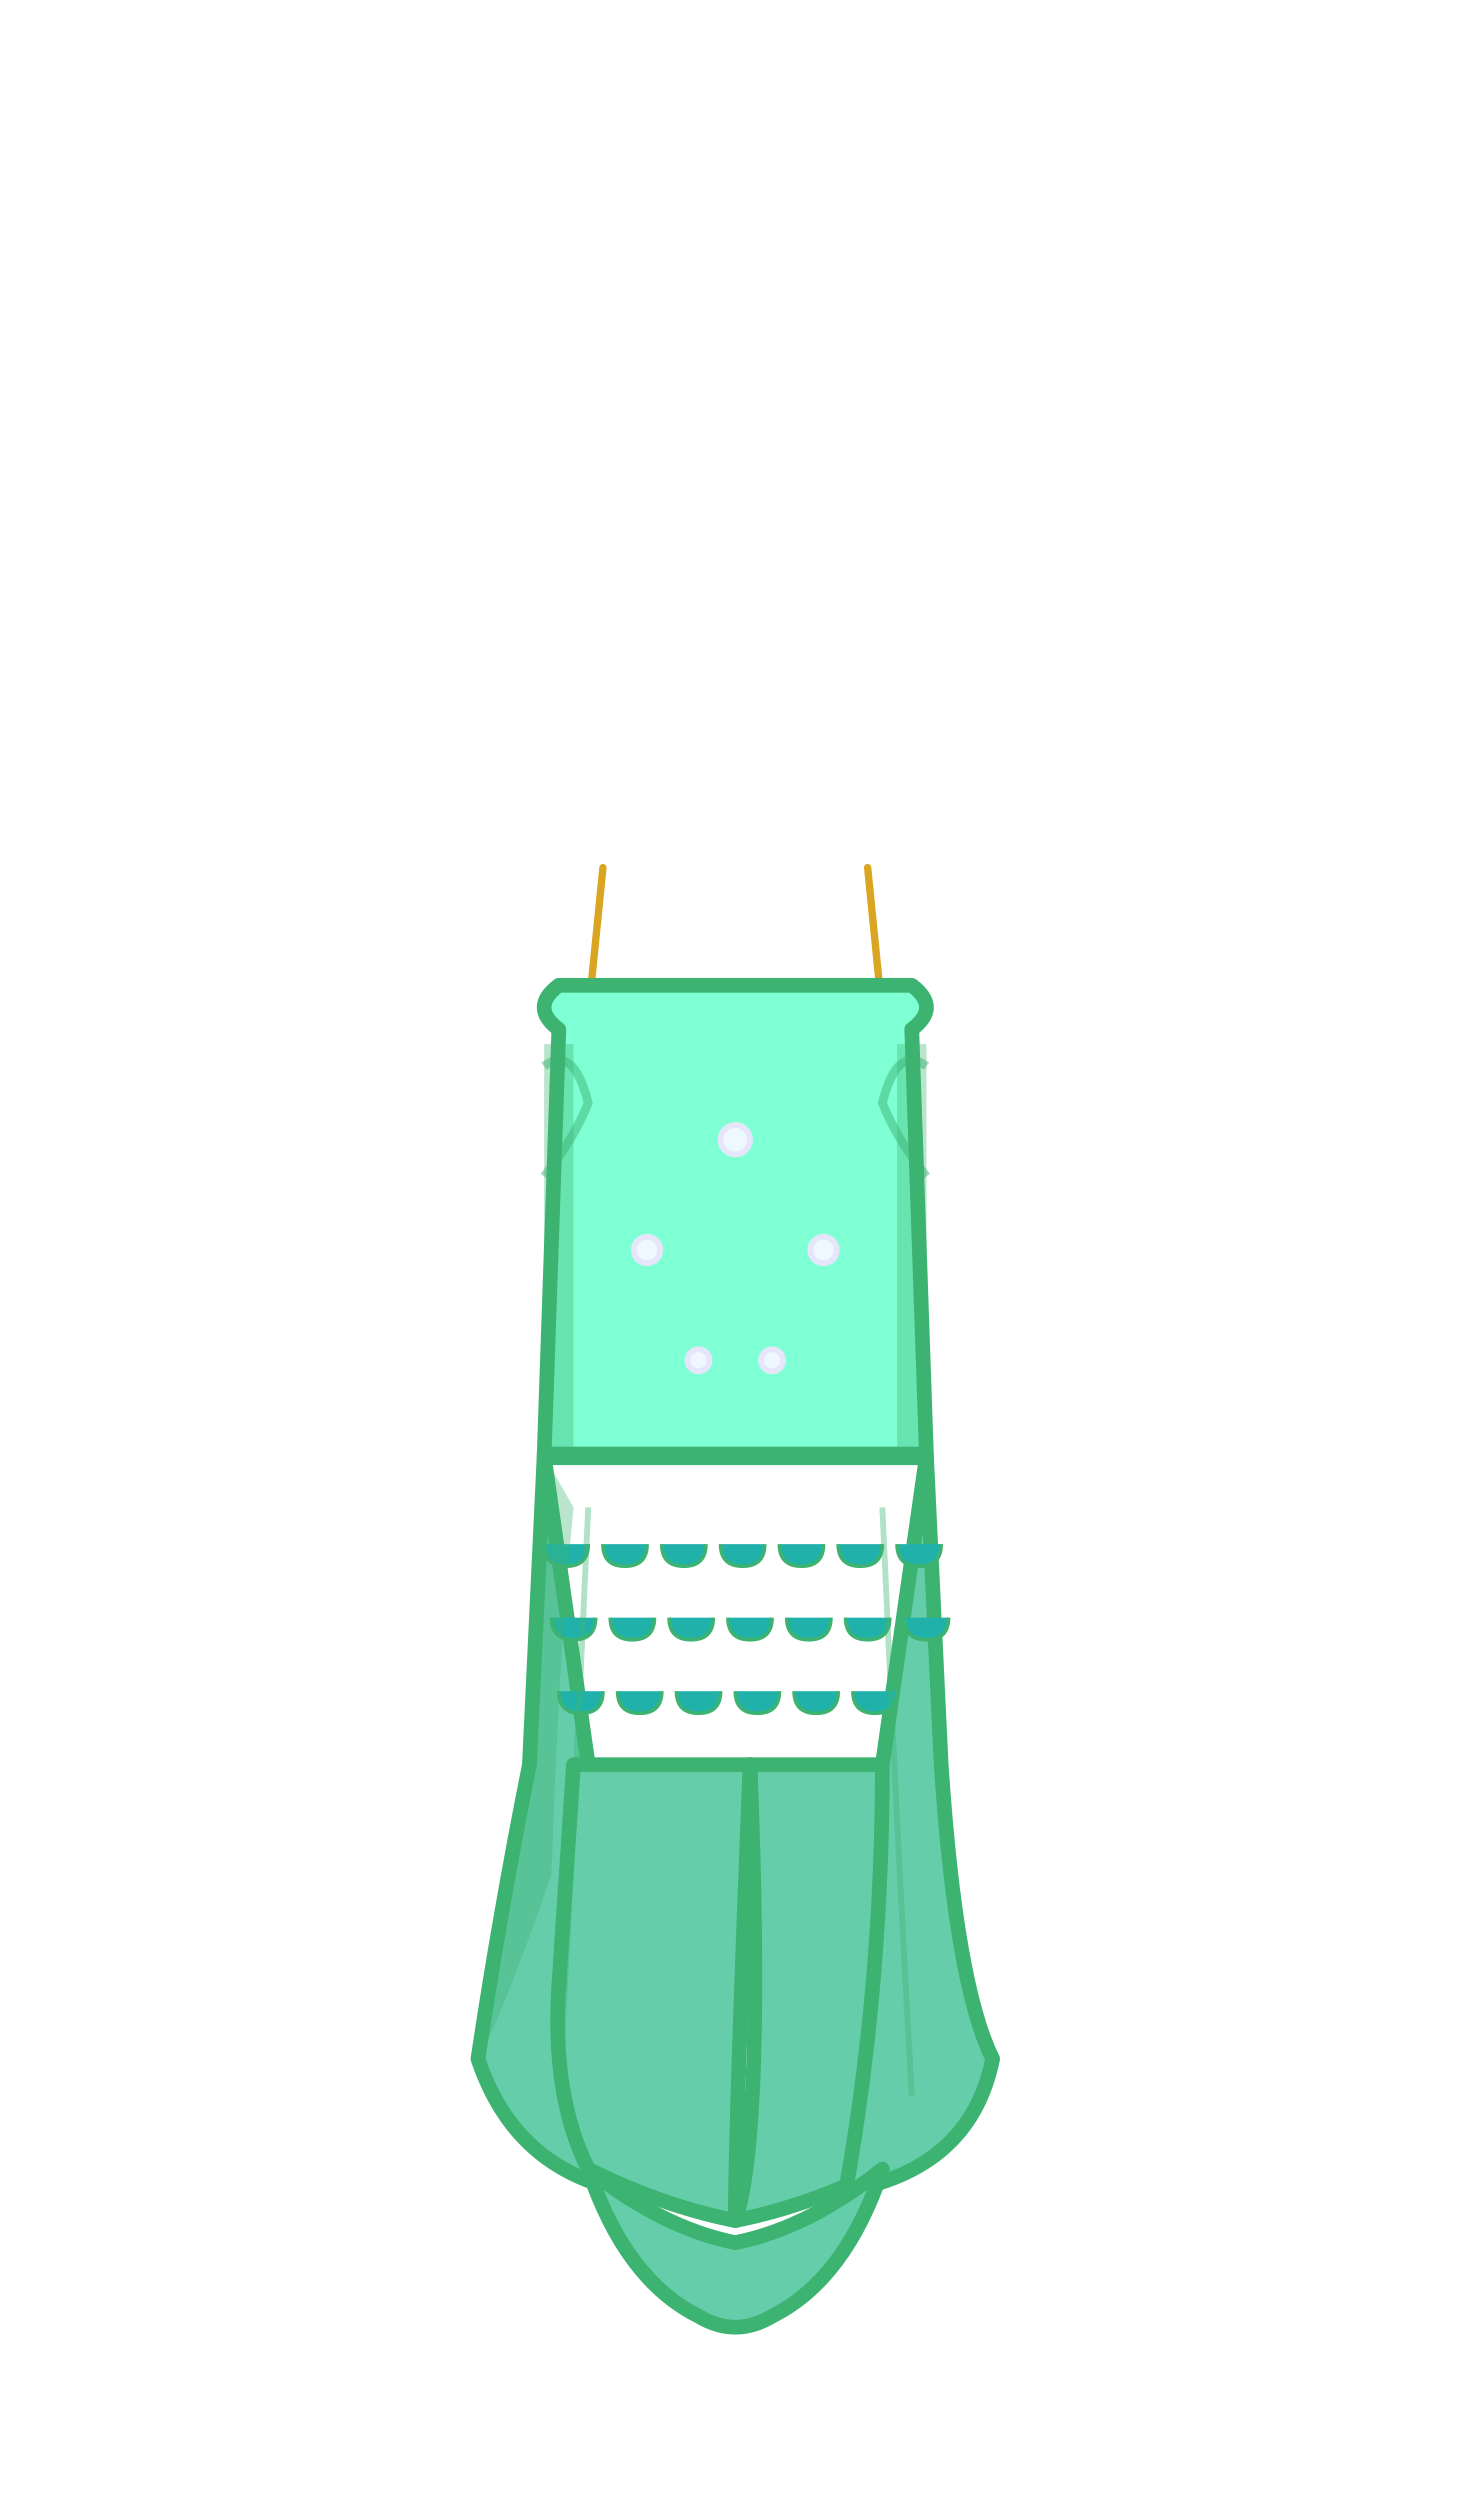
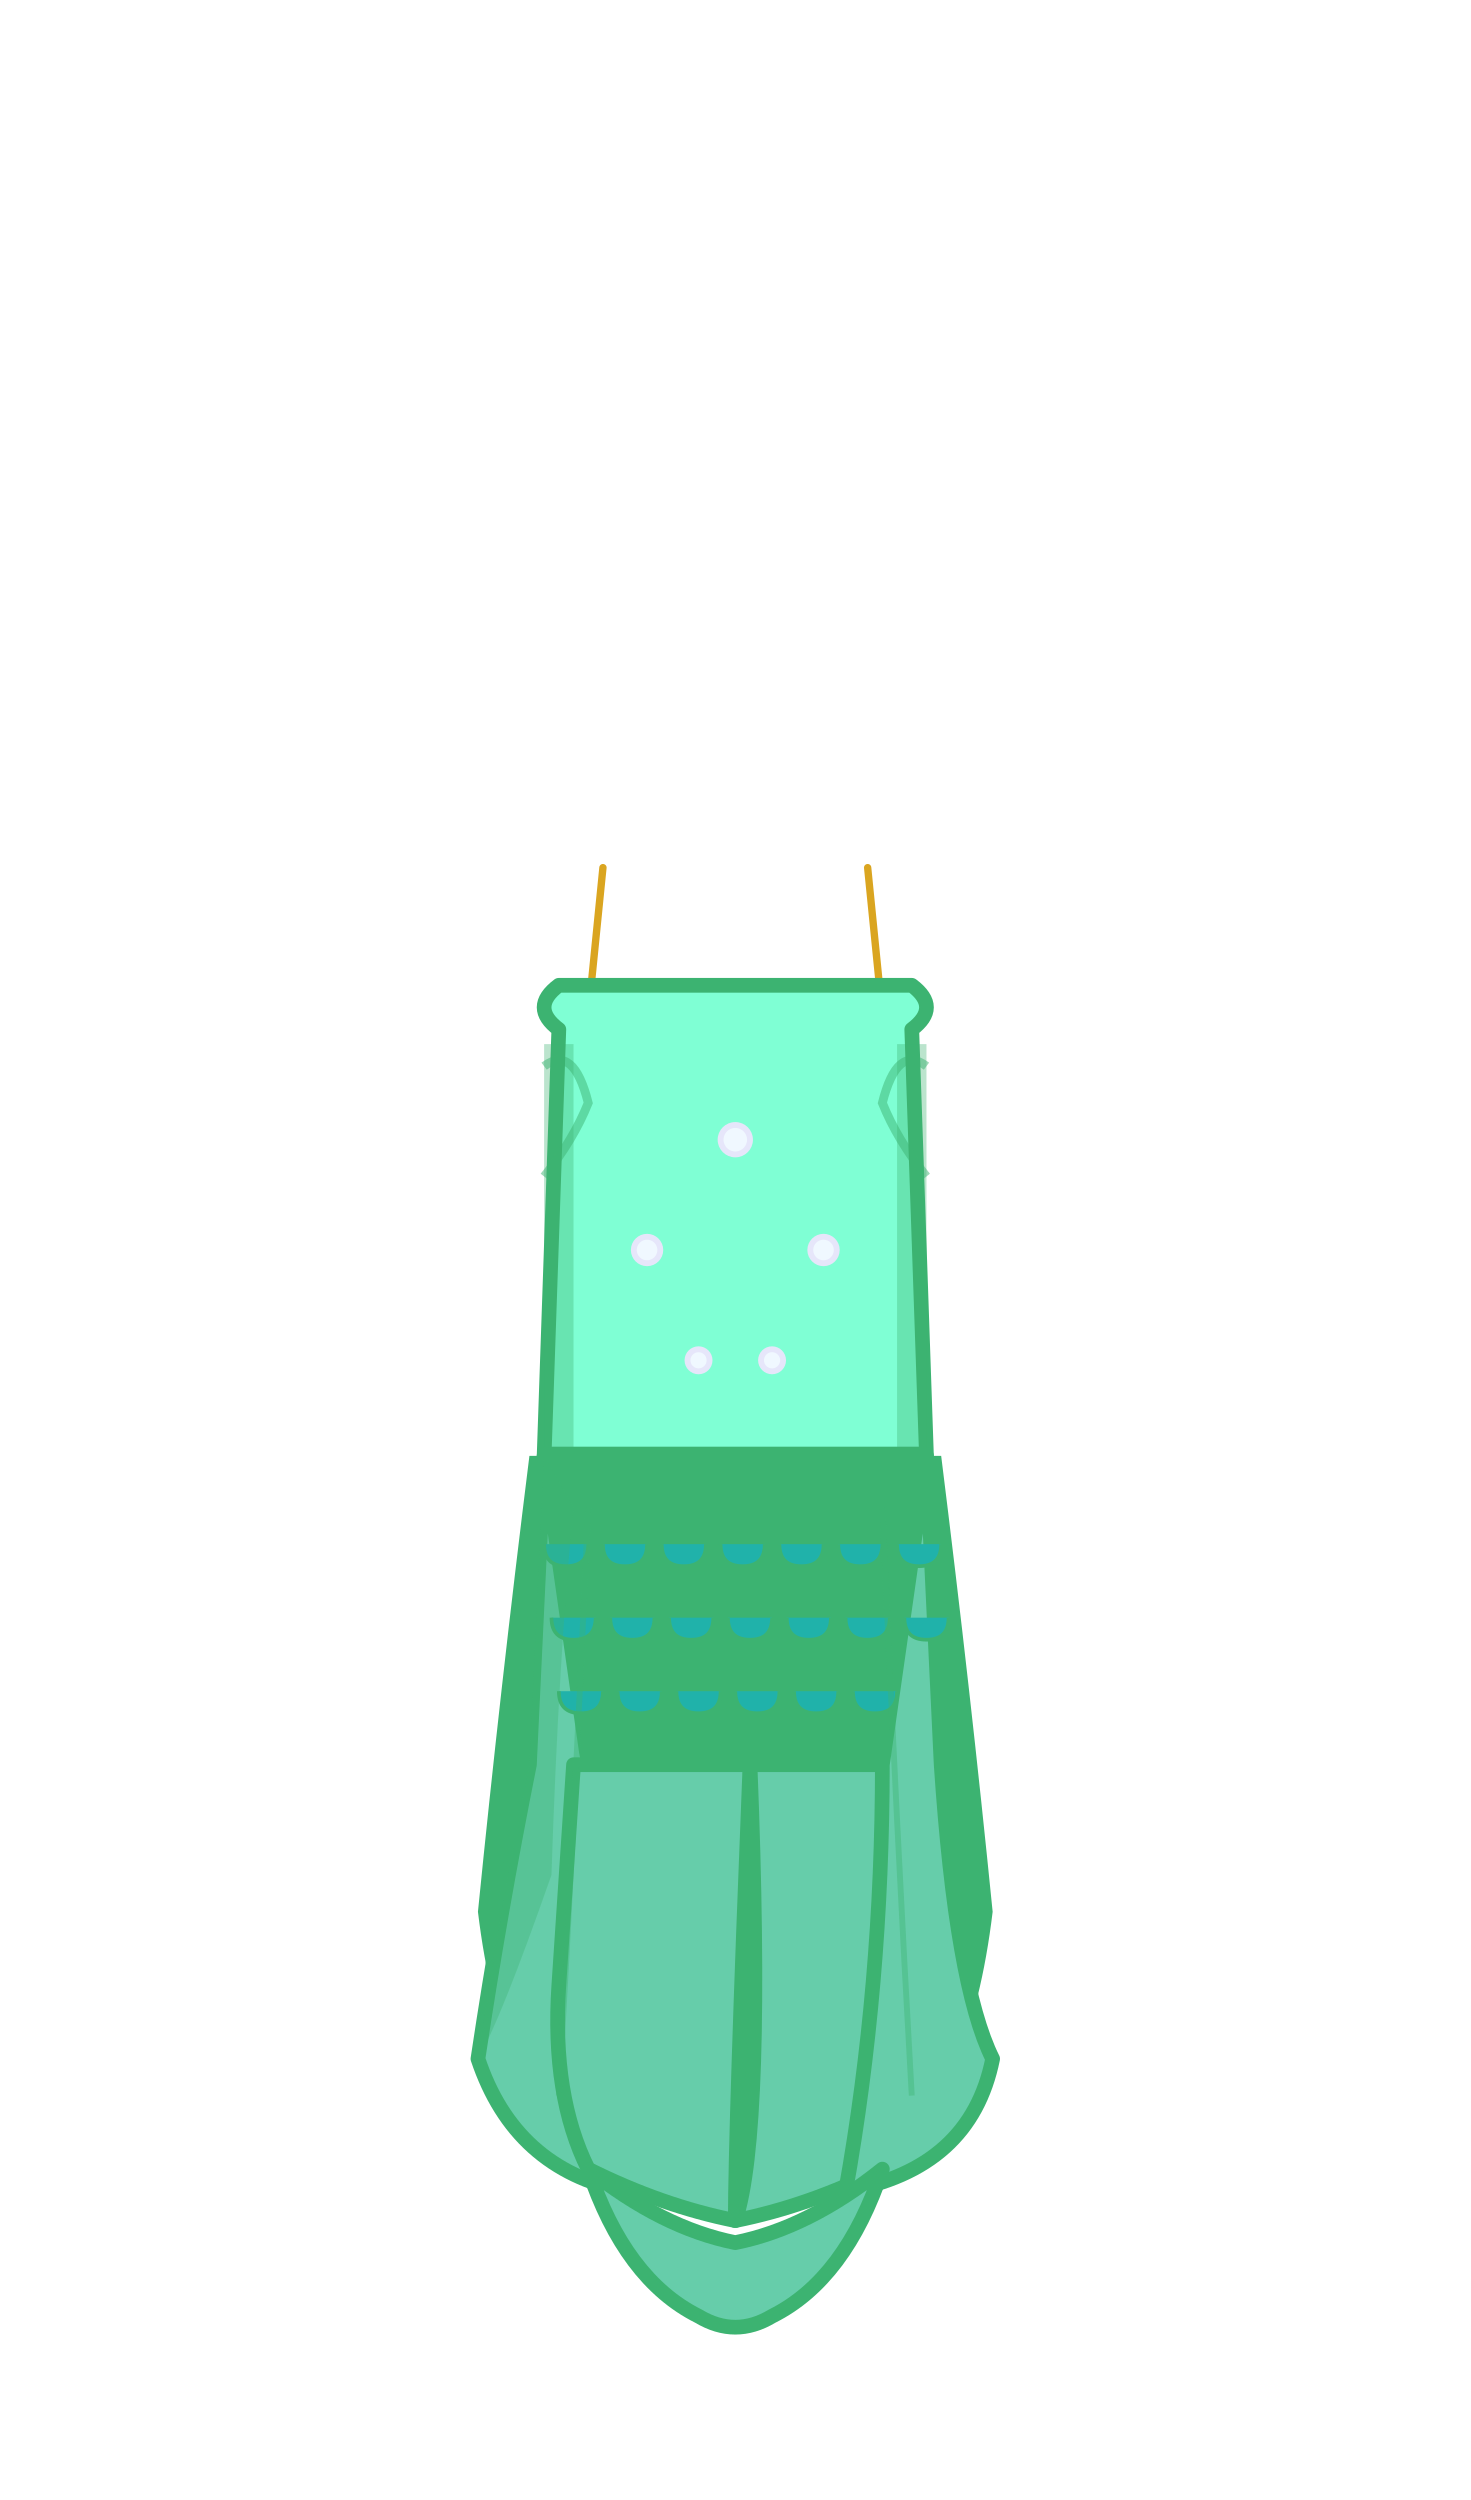
<svg xmlns="http://www.w3.org/2000/svg" viewBox="0 0 200 340">
  <style>
    .dm-main{fill:#66CDAA;stroke:#3CB371;stroke-width:2;stroke-linejoin:round}
    .dm-shade{fill:#3CB371;stroke:none;opacity:0.35}
    .dm-shell{fill:#FFD700;stroke:#DAA520;stroke-width:1;stroke-linejoin:round}
    .dm-pearl{fill:#F0F8FF;stroke:#E6E6FA;stroke-width:0.8}
    .dm-scale{fill:#20B2AA;stroke:#3CB371;stroke-width:0.5}
  </style>
  <defs>
    <linearGradient id="dm-bodice-grad" x1="0" y1="134" x2="0" y2="198">
      <stop offset="0%" stop-color="#7FFFD4" />
      <stop offset="100%" stop-color="#66CDAA" />
    </linearGradient>
  </defs>
  <g id="clothing">
    <line x1="82" y1="118" x2="80" y2="138" class="dm-shell" stroke-width="2.5" stroke-linecap="round" />
    <line x1="118" y1="118" x2="120" y2="138" class="dm-shell" stroke-width="2.5" stroke-linecap="round" />
    <path d="M76 140 Q72 137 76 134 L124 134 Q128 137 124 140 L126 198 L74 198 Z" fill="url(#dm-bodice-grad)" stroke="#3CB371" stroke-width="2" stroke-linejoin="round" />
    <path d="M74 145 Q78 142 80 150 Q78 155 74 160" stroke="#3CB371" stroke-width="1.2" fill="none" opacity="0.5" />
    <path d="M126 145 Q122 142 120 150 Q122 155 126 160" stroke="#3CB371" stroke-width="1.2" fill="none" opacity="0.5" />
    <path d="M74 142 L78 142 L78 198 L74 198 Z" class="dm-shade" />
    <path d="M122 142 L126 142 L126 198 L122 198 Z" class="dm-shade" />
    <line x1="74" y1="198" x2="126" y2="198" stroke="#3CB371" stroke-width="2.5" />
+     <path d="M72 198 Q68 230 65 260 Q68 285 80 295 L100 302 L120 295 Q132 285 135 260 Q132 230 128 198 Z" fill="#3CB371" stroke="none" />
    <circle cx="100" cy="155" r="2" class="dm-pearl" />
    <circle cx="88" cy="170" r="1.8" class="dm-pearl" />
    <circle cx="112" cy="170" r="1.8" class="dm-pearl" />
    <circle cx="95" cy="185" r="1.5" class="dm-pearl" />
    <circle cx="105" cy="185" r="1.5" class="dm-pearl" />
    <path d="M74 198 L72 240 Q68 260 65 280 Q70 295 85 298 Q82 270 80 240 Z" class="dm-main" />
    <path d="M78 240 L76 270 Q75 285 80 295 Q90 300 100 302 Q100 290 102 240 Z" class="dm-main" />
    <path d="M102 240 Q104 290 100 302 Q110 300 120 295 Q125 285 124 270 L122 240 Z" class="dm-main" />
    <path d="M126 198 L128 240 Q130 270 135 280 Q132 295 115 298 Q120 270 120 240 Z" class="dm-main" />
    <path d="M80 295 Q85 310 95 315 Q100 318 105 315 Q115 310 120 295 Q110 303 100 305 Q90 303 80 295 Z" class="dm-main" />
    <path d="M74 210 Q74 213 77 213 Q80 213 80 210" class="dm-scale" fill="none" />
    <path d="M82 210 Q82 213 85 213 Q88 213 88 210" class="dm-scale" fill="none" />
    <path d="M90 210 Q90 213 93 213 Q96 213 96 210" class="dm-scale" fill="none" />
    <path d="M98 210 Q98 213 101 213 Q104 213 104 210" class="dm-scale" fill="none" />
    <path d="M106 210 Q106 213 109 213 Q112 213 112 210" class="dm-scale" fill="none" />
    <path d="M114 210 Q114 213 117 213 Q120 213 120 210" class="dm-scale" fill="none" />
    <path d="M122 210 Q122 213 125 213 Q128 213 128 210" class="dm-scale" fill="none" />
    <path d="M75 220 Q75 223 78 223 Q81 223 81 220" class="dm-scale" fill="none" />
    <path d="M83 220 Q83 223 86 223 Q89 223 89 220" class="dm-scale" fill="none" />
    <path d="M91 220 Q91 223 94 223 Q97 223 97 220" class="dm-scale" fill="none" />
    <path d="M99 220 Q99 223 102 223 Q105 223 105 220" class="dm-scale" fill="none" />
    <path d="M107 220 Q107 223 110 223 Q113 223 113 220" class="dm-scale" fill="none" />
    <path d="M115 220 Q115 223 118 223 Q121 223 121 220" class="dm-scale" fill="none" />
    <path d="M123 220 Q123 223 126 223 Q129 223 129 220" class="dm-scale" fill="none" />
    <path d="M76 230 Q76 233 79 233 Q82 233 82 230" class="dm-scale" fill="none" />
    <path d="M84 230 Q84 233 87 233 Q90 233 90 230" class="dm-scale" fill="none" />
    <path d="M92 230 Q92 233 95 233 Q98 233 98 230" class="dm-scale" fill="none" />
    <path d="M100 230 Q100 233 103 233 Q106 233 106 230" class="dm-scale" fill="none" />
    <path d="M108 230 Q108 233 111 233 Q114 233 114 230" class="dm-scale" fill="none" />
    <path d="M116 230 Q116 233 119 233 Q122 233 122 230" class="dm-scale" fill="none" />
    <path d="M80 205 Q78 250 76 285" stroke="#3CB371" stroke-width="0.8" fill="none" opacity="0.4" />
    <path d="M120 205 Q122 250 124 285" stroke="#3CB371" stroke-width="0.8" fill="none" opacity="0.4" />
    <path d="M74 198 L72 240 Q68 260 65 280 Q68 275 75 255 Q76 225 78 205 Z" class="dm-shade" />
  </g>
</svg>
